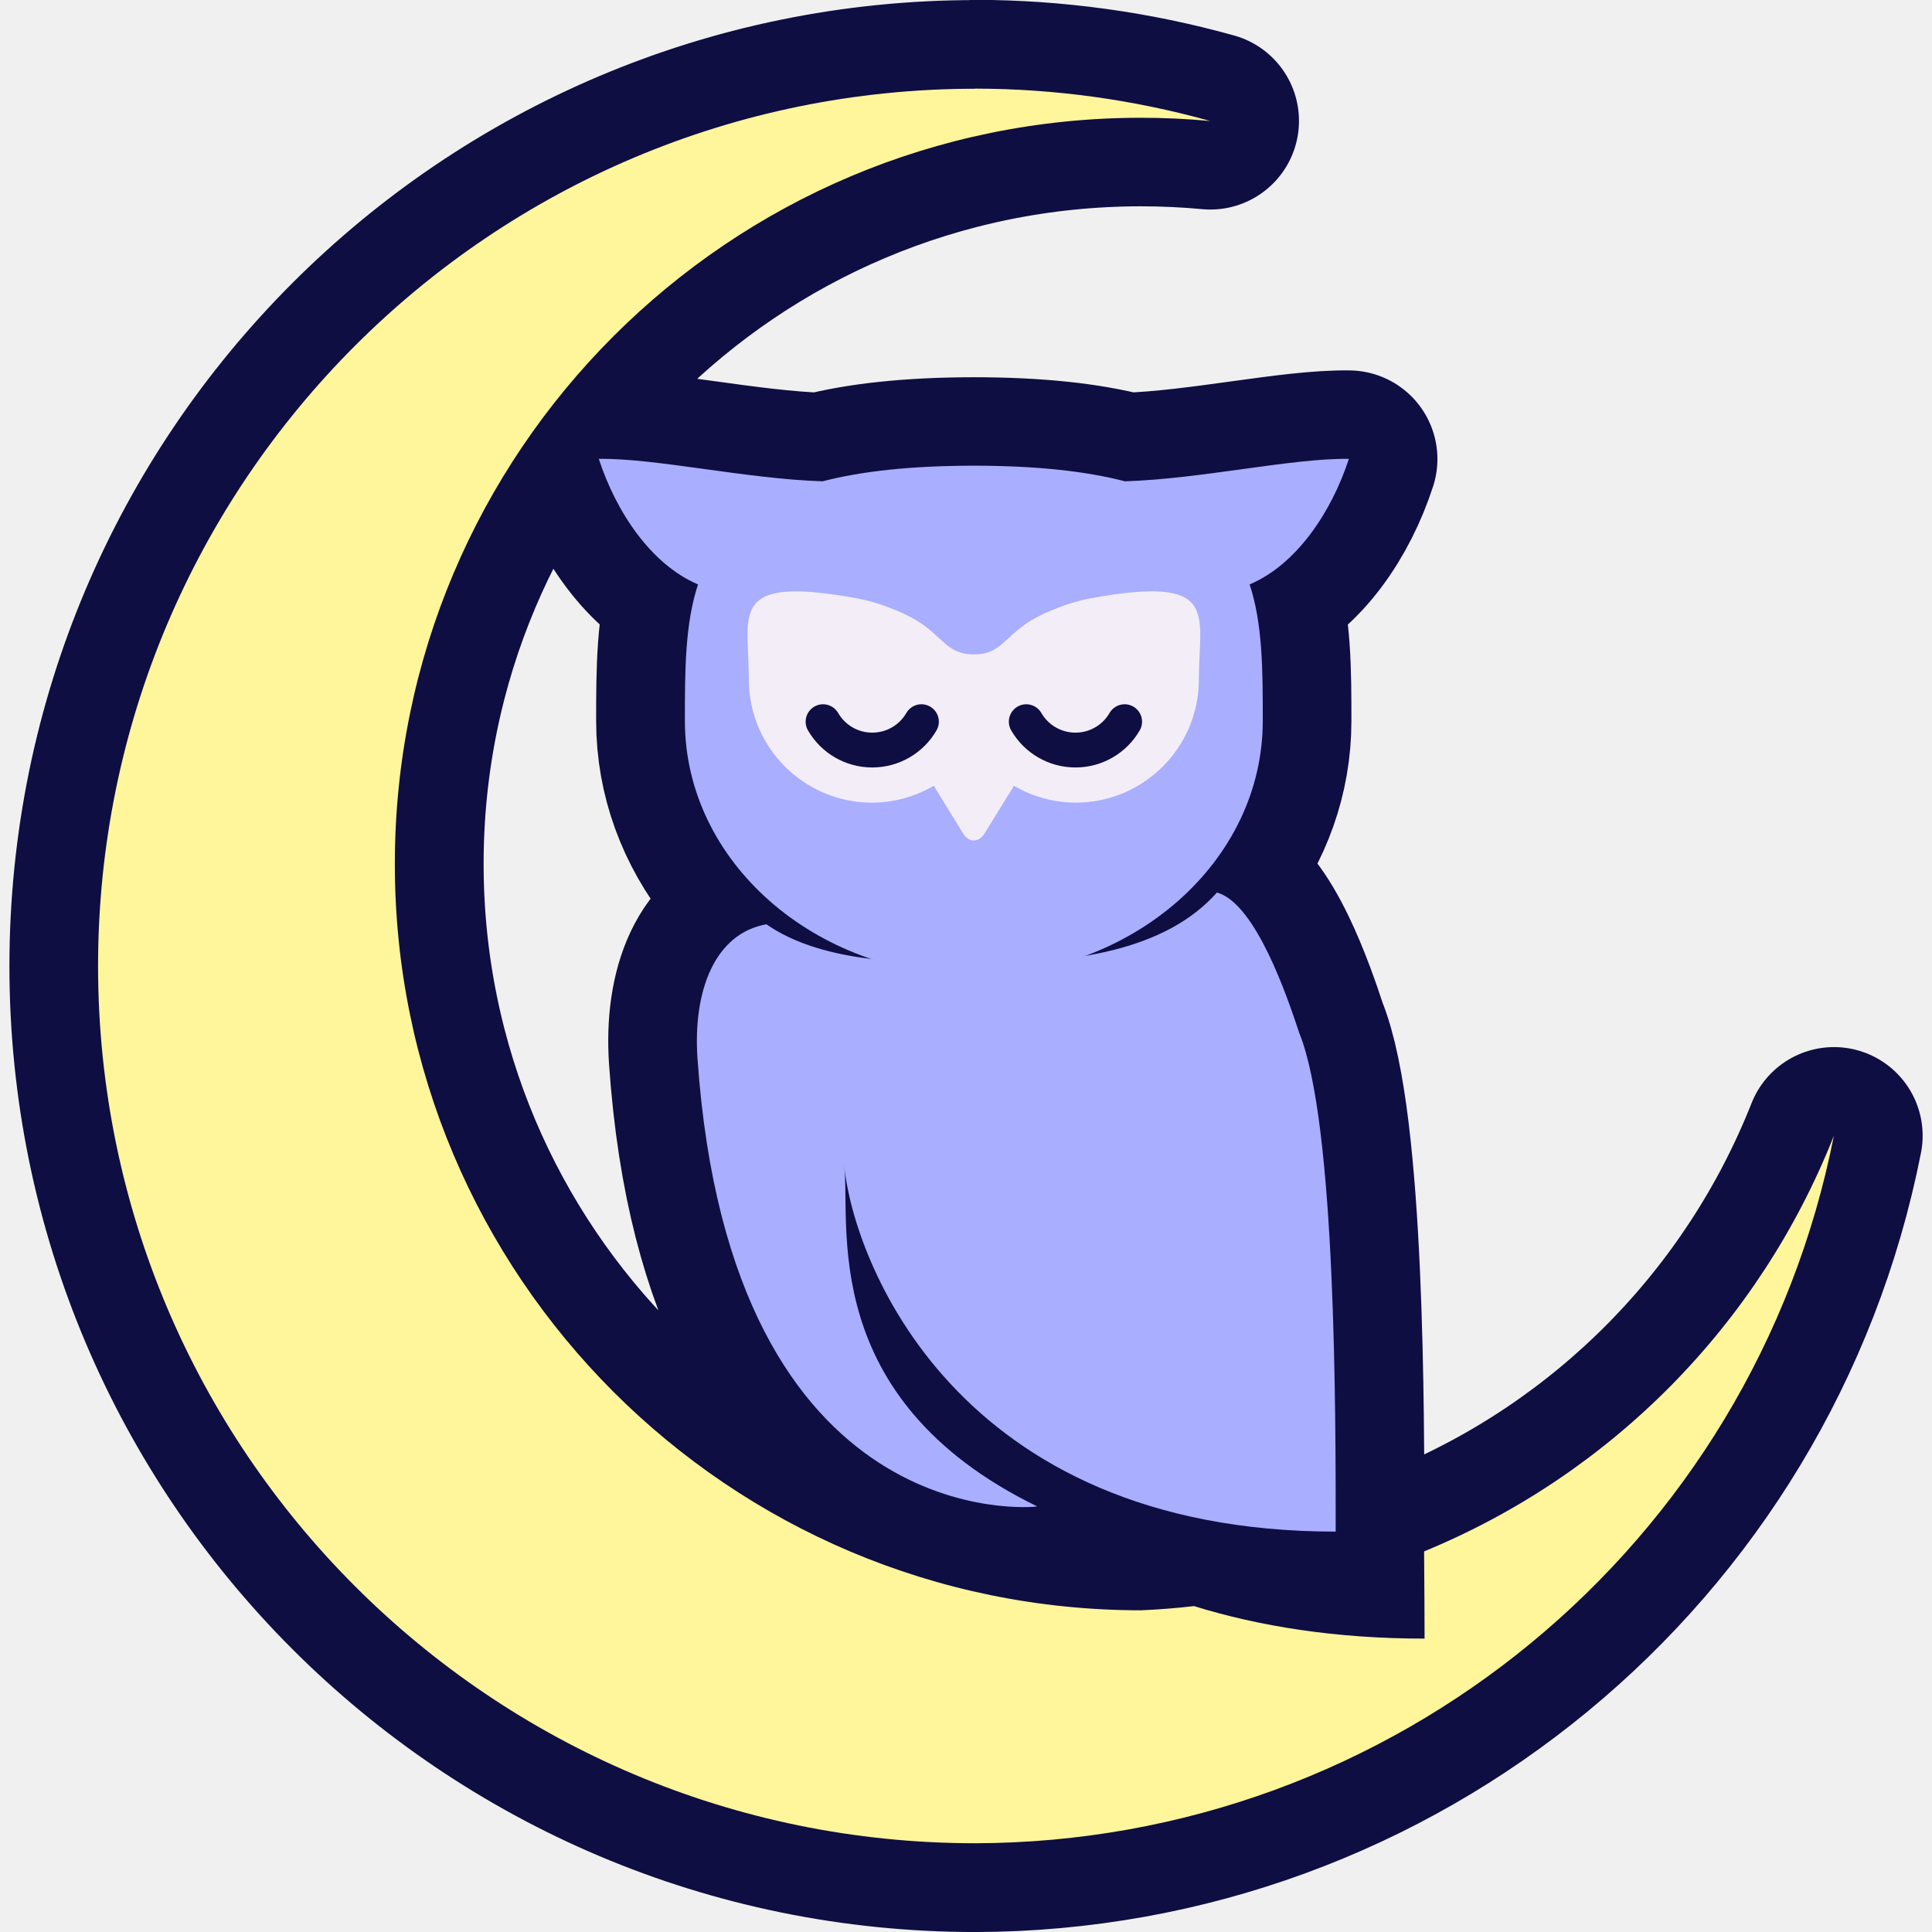
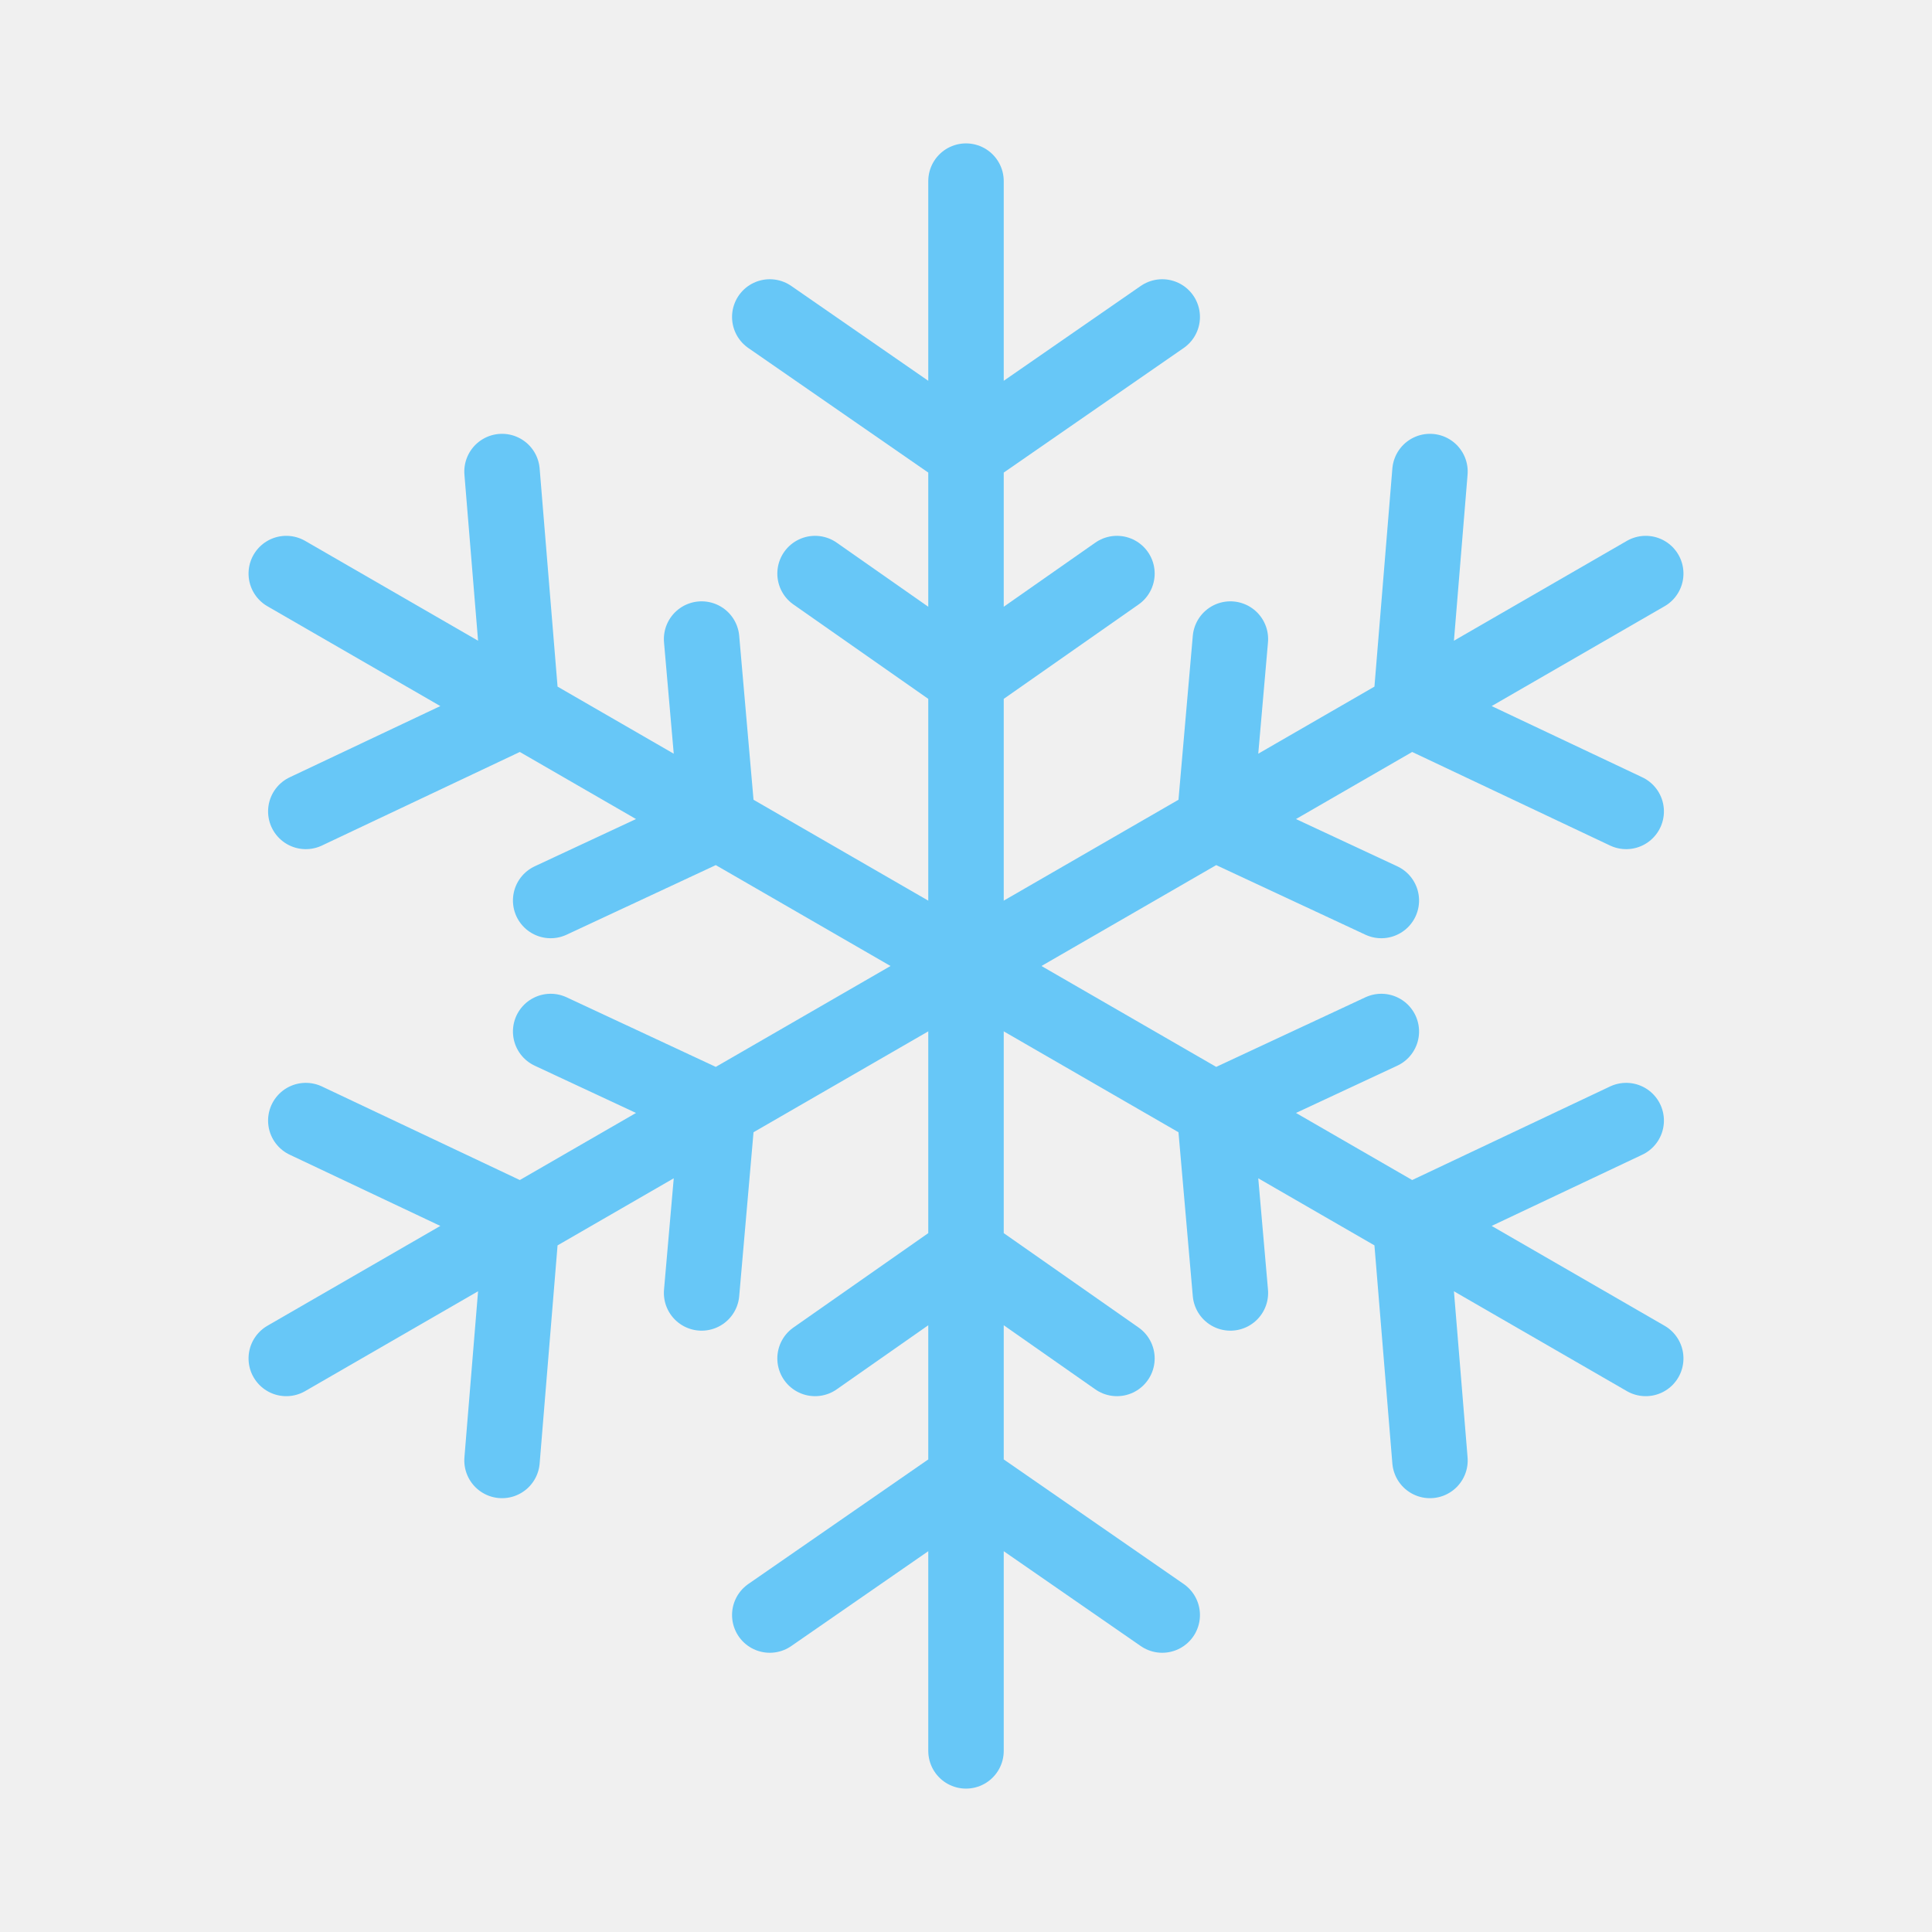
- <svg xmlns="http://www.w3.org/2000/svg" width="256" height="256" viewBox="0 0 67.733 67.733" version="1.1" id="svg1">
-   <defs id="defs1" />
-   <g id="g60" style="fill:#ffffff;fill-opacity:1;stroke:#0e0e43;stroke-width:6.218;stroke-dasharray:none;stroke-opacity:1" transform="matrix(1.000061,0,0,1.000061,-5.373674,-63.88093)">
-     <g id="g1" transform="matrix(0.3457623,0,0,0.3457623,1.809613,40.07395)" style="fill:#ffffff;fill-opacity:1;stroke:#0e0e43;stroke-width:17.982;stroke-dasharray:none;stroke-opacity:1">
-       <g id="g2" style="fill:#ffffff;fill-opacity:1;stroke:#0e0e43;stroke-width:1.478;stroke-dasharray:none;stroke-opacity:1" transform="matrix(12.1625,0,0,12.1625,-32.46221,-452.9689)">
-         <path id="path1" style="fill:#ffffff;fill-opacity:1;stroke:#0e0e43;stroke-width:1.478;stroke-linecap:round;stroke-linejoin:round;stroke-miterlimit:9.1;stroke-dasharray:none;stroke-opacity:1;paint-order:fill markers stroke" d="m 11.647,43.643 c -4.038,8.9e-4 -7.312,3.274 -7.313,7.313 -1.947e-4,4.039 3.274,7.314 7.313,7.314 3.487,-0.008 6.483,-2.477 7.158,-5.899 -0.621,1.571 -1.854,2.822 -3.416,3.465 0.002,0.277 0.004,0.532 0.004,0.726 -0.739,0 -1.376,-0.102 -1.922,-0.271 -0.147,0.017 -0.294,0.029 -0.441,0.035 -3.436,2.08e-4 -6.221,-2.785 -6.221,-6.221 -2.081e-4,-3.436 2.785,-6.221 6.221,-6.221 0.192,2.18e-4 0.385,0.009 0.576,0.027 -0.638,-0.178 -1.297,-0.269 -1.959,-0.27 z m -3.139,3.086 c 0.145,0.444 0.436,0.881 0.827,1.047 -0.109,0.329 -0.11,0.719 -0.11,1.137 0,0.905 0.643,1.676 1.548,1.983 -0.33,-0.042 -0.632,-0.123 -0.868,-0.287 -0.432,0.077 -0.613,0.557 -0.574,1.118 0.277,4 2.81,3.741 2.832,3.735 -1.853,-0.904 -1.549,-2.378 -1.61,-2.847 0.076,0.795 0.926,3.057 4.098,3.057 0,-0.953 0.005,-3.403 -0.304,-4.158 -0.097,-0.294 -0.363,-1.081 -0.686,-1.169 -0.262,0.294 -0.644,0.45 -1.095,0.527 0.868,-0.322 1.477,-1.077 1.477,-1.958 0,-0.418 -5.29e-4,-0.808 -0.11,-1.137 0.391,-0.166 0.683,-0.603 0.827,-1.047 -0.473,-0.007 -1.225,0.167 -1.867,0.187 -0.321,-0.084 -0.734,-0.13 -1.26,-0.13 -0.526,5.76e-4 -0.939,0.047 -1.26,0.13 -0.642,-0.02 -1.394,-0.194 -1.867,-0.187 z" />
-       </g>
-     </g>
+ <svg xmlns="http://www.w3.org/2000/svg" width="256" height="256" viewBox="0 0 128 128">
+   <g fill="none" stroke="#67c7f7" stroke-width="5" stroke-linecap="round" stroke-linejoin="round">
+     <path transform="rotate(0 64 64)" d="M64 64V12 M51 21L64 30L77 21 M54 38L64 45L74 38" />
+     <path transform="rotate(60 64 64)" d="M64 64V12 M51 21L64 30L77 21 M54 38L64 45L74 38" />
+     <path transform="rotate(120 64 64)" d="M64 64V12 M51 21L64 30L77 21 M54 38L64 45L74 38" />
+     <path transform="rotate(180 64 64)" d="M64 64V12 M51 21L64 30L77 21 M54 38L64 45L74 38" />
+     <path transform="rotate(240 64 64)" d="M64 64V12 M51 21L64 30L77 21 M54 38L64 45L74 38" />
+     <path transform="rotate(300 64 64)" d="M64 64V12 M51 21L64 30L77 21 M54 38L64 45L74 38" />
  </g>
-   <g id="g55" style="fill:#fff59b;fill-opacity:1" transform="matrix(4.20559,0,0,4.20559,-14.7889,-180.4336)">
-     <path id="path55" style="fill:#fff59b;fill-opacity:1;stroke:none;stroke-width:1;stroke-linecap:round;stroke-linejoin:round;stroke-miterlimit:9.1;stroke-dasharray:none;paint-order:fill markers stroke" d="m 11.646,43.643 a 7.314,7.314 0 0 0 -7.312,7.312 7.314,7.314 0 0 0 7.312,7.314 7.314,7.314 0 0 0 7.158,-5.898 6.22,6.22 0 0 1 -3.416,3.465 c 0.002,0.277 0.004,0.533 0.004,0.727 -0.739,0 -1.376,-0.102 -1.922,-0.271 a 6.22,6.22 0 0 1 -0.441,0.035 6.22,6.22 0 0 1 -6.221,-6.221 6.22,6.22 0 0 1 6.221,-6.221 6.22,6.22 0 0 1 0.576,0.027 7.314,7.314 0 0 0 -1.959,-0.27 z" />
-   </g>
-   <path id="path56" style="fill:#a9aefe;fill-opacity:1;stroke:none;stroke-width:1.346;stroke-miterlimit:9.1;paint-order:fill markers stroke" d="m 42.664,31.291 c -1.803,2.023 -4.95,2.493 -8.525,2.503 -2.718,-0.008 -5.45,-0.128 -7.27,-1.39 -1.817,0.324 -2.579,2.344 -2.416,4.703 1.165,16.823 11.817,15.735 11.912,15.707 -7.793,-3.802 -6.516,-10 -6.773,-11.975 0.321,3.342 3.896,12.857 17.235,12.857 0,-4.01 0.02,-14.311 -1.279,-17.487 -0.409,-1.237 -1.525,-4.547 -2.885,-4.918 z" />
-   <rect style="fill:#f3edf7;fill-opacity:1;stroke-width:6.298;stroke-linecap:square;stroke-linejoin:round;stroke-miterlimit:6.4" id="rect3" width="16.254" height="10.521" x="25.888" y="19.682" />
-   <path id="path57" style="fill:#a9aefe;fill-opacity:1;stroke:none;stroke-width:3.766;stroke-miterlimit:9.1;paint-order:fill markers stroke" d="m 20.992,16.087 c 0.609,1.866 1.835,3.704 3.48,4.402 -0.459,1.383 -0.461,3.025 -0.461,4.783 0,4.928 4.534,8.919 10.13,8.939 5.597,-0.019 10.13,-4.011 10.13,-8.939 0,-1.758 -0.002,-3.4 -0.461,-4.783 1.645,-0.697 2.871,-2.536 3.48,-4.402 -1.988,-0.03 -5.151,0.701 -7.85,0.787 -1.352,-0.352 -3.086,-0.546 -5.3,-0.548 -2.213,0.002 -3.948,0.196 -5.3,0.548 -2.699,-0.086 -5.862,-0.817 -7.85,-0.787 z m 6.777,4.648 c 0.555,-0.014 1.3,0.062 2.304,0.246 0.672,0.123 1.524,0.452 2.034,0.755 0.951,0.563 1.074,1.208 2.034,1.208 0.96,0 1.083,-0.644 2.034,-1.208 0.51,-0.302 1.362,-0.632 2.034,-0.755 4.591,-0.842 3.822,0.524 3.822,2.837 0,2.387 -1.935,4.322 -4.322,4.322 -0.763,-0.004 -1.511,-0.209 -2.169,-0.596 -0.015,0.034 -0.029,0.065 -0.048,0.095 l -0.969,1.573 c -0.105,0.171 -0.244,0.257 -0.381,0.254 -0.138,0.003 -0.276,-0.083 -0.381,-0.254 l -0.969,-1.573 c -0.019,-0.03 -0.032,-0.062 -0.048,-0.095 -0.658,0.387 -1.406,0.592 -2.169,0.596 -2.387,0 -4.322,-1.935 -4.322,-4.322 0,-1.807 -0.466,-3.033 1.518,-3.083 z" />
-   <path id="path58" style="fill:none;stroke:#0e0e43;stroke-width:1.221;stroke-linecap:round;stroke-miterlimit:9.1;stroke-dasharray:none;stroke-opacity:1;paint-order:fill markers stroke" d="M 32.304,25.301 A 1.991,1.991 0 0 1 30.58,26.296 1.991,1.991 0 0 1 28.855,25.301" />
-   <path id="path59" style="fill:none;stroke:#0e0e43;stroke-width:1.221;stroke-linecap:round;stroke-miterlimit:9.1;stroke-dasharray:none;stroke-opacity:1;paint-order:fill markers stroke" d="M 39.428,25.301 A 1.991,1.991 0 0 1 37.704,26.296 1.991,1.991 0 0 1 35.979,25.301" />
</svg>
